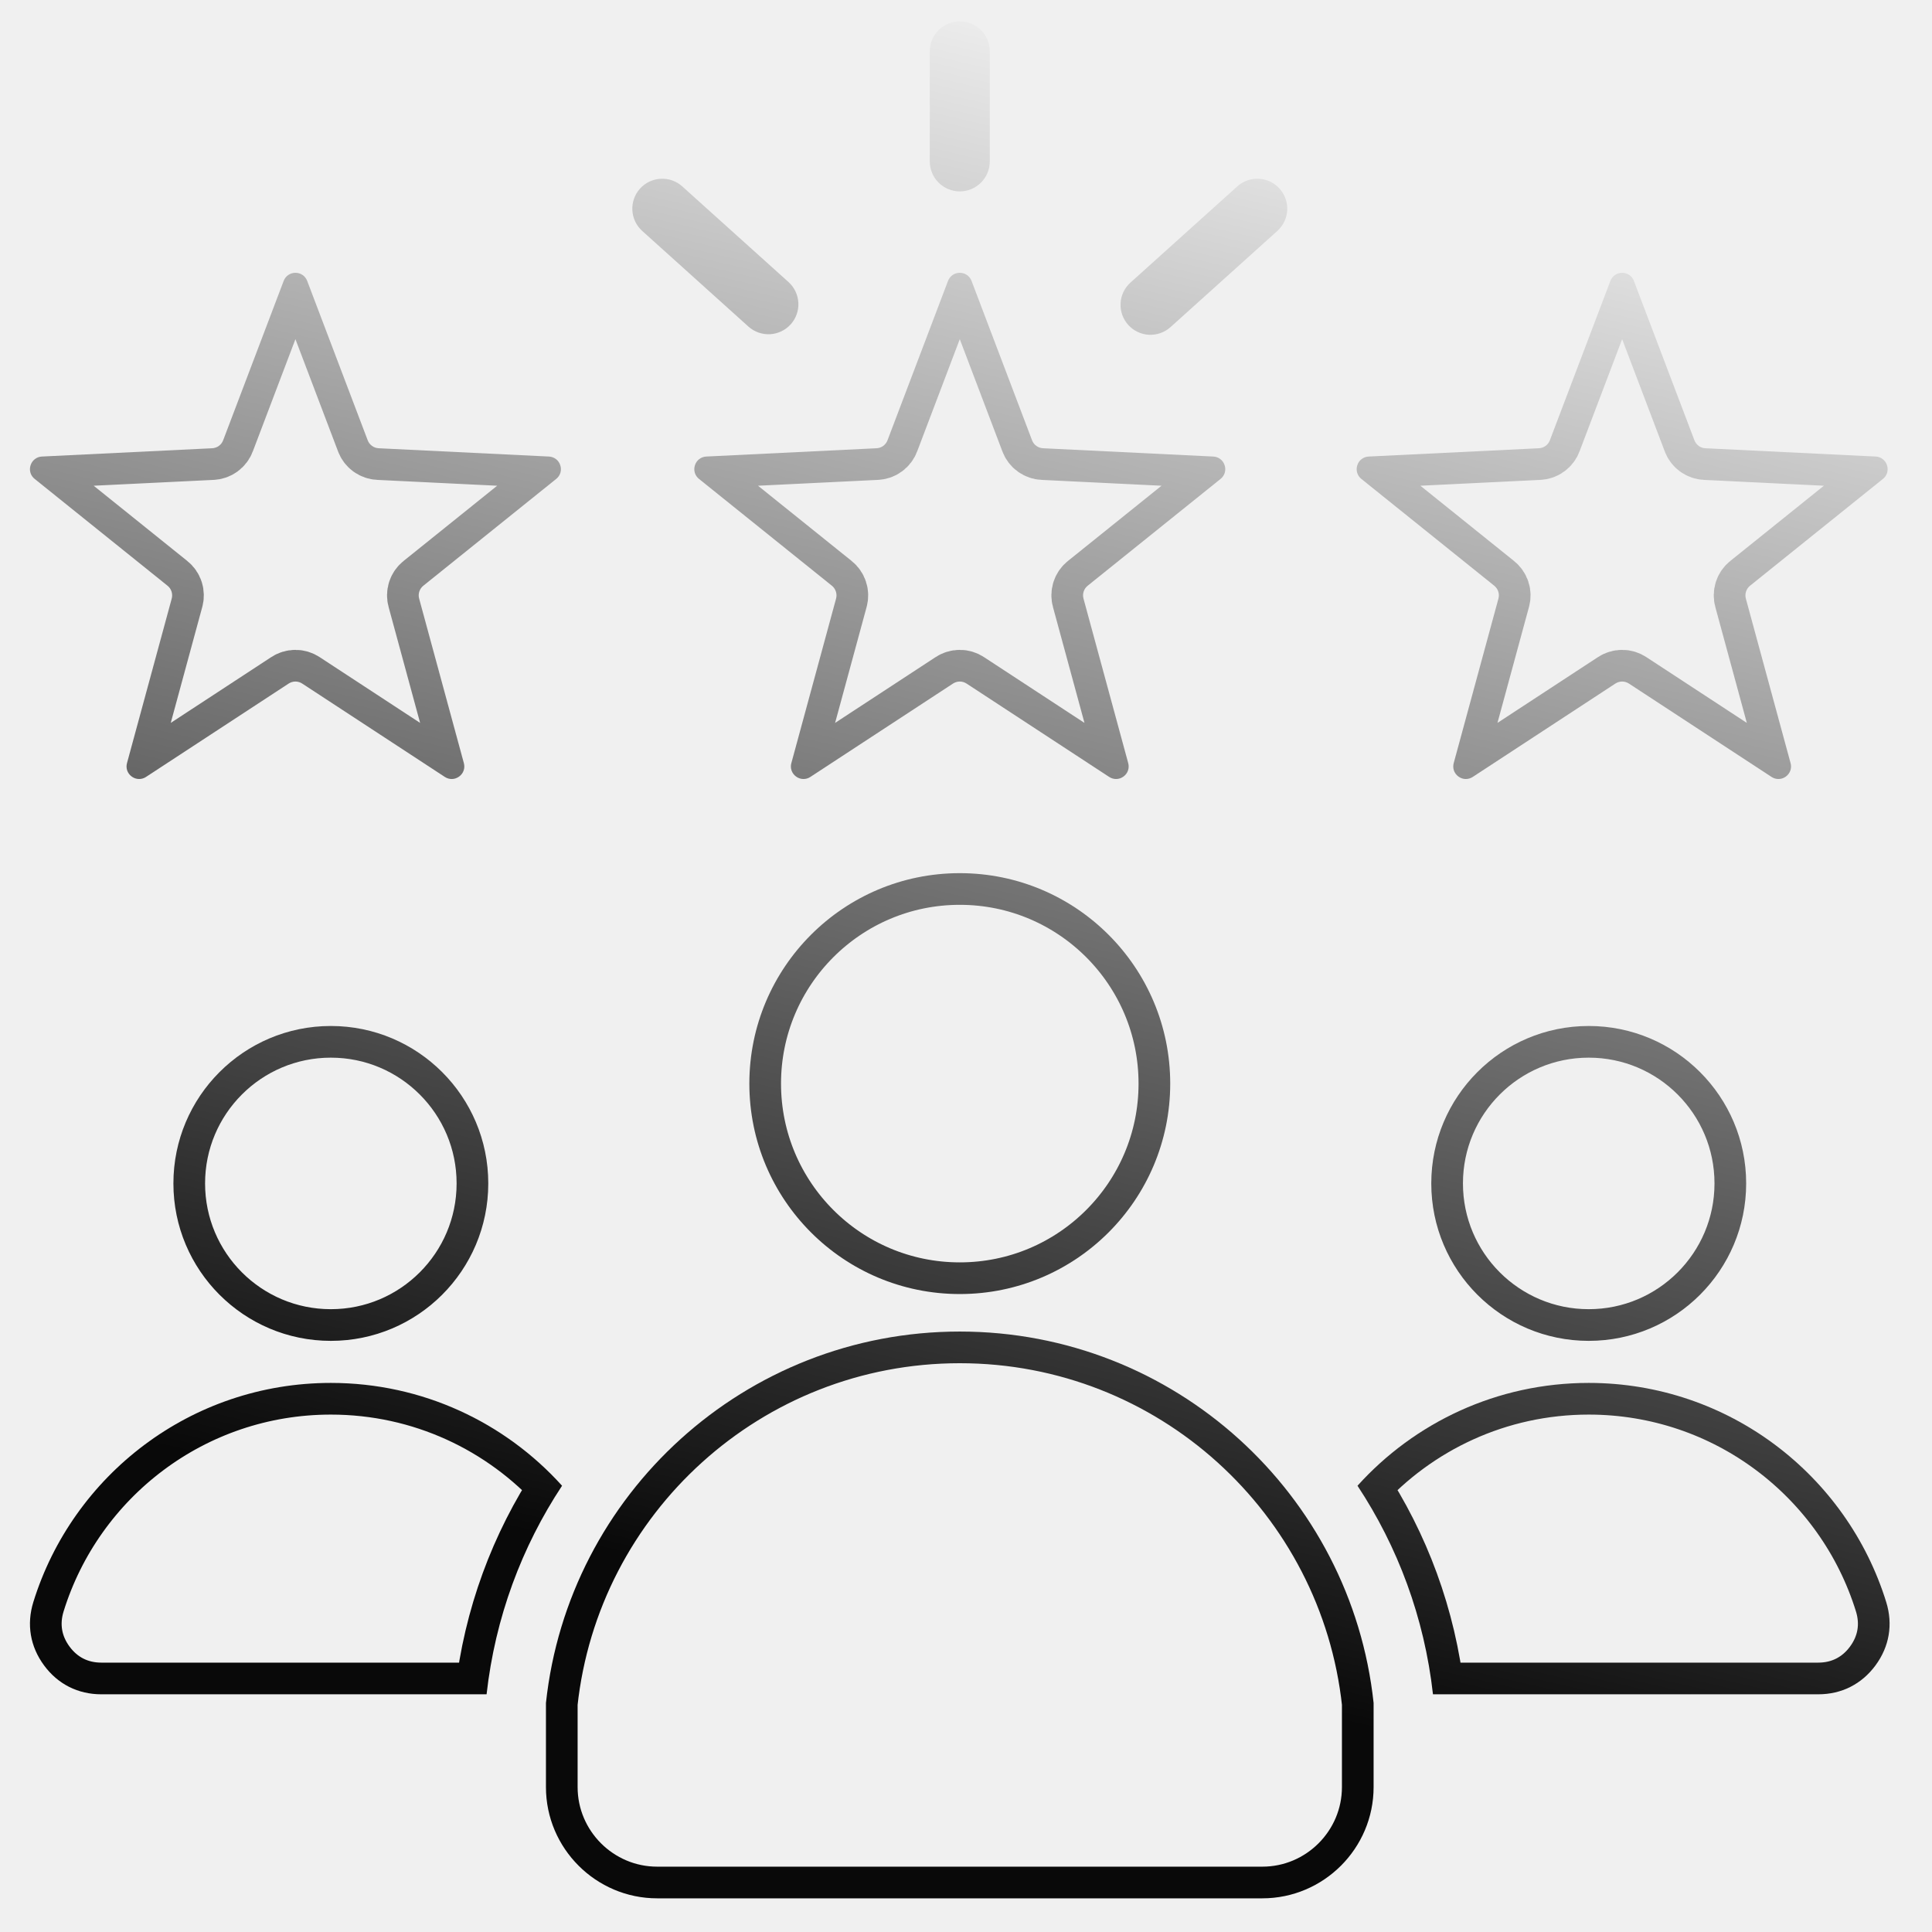
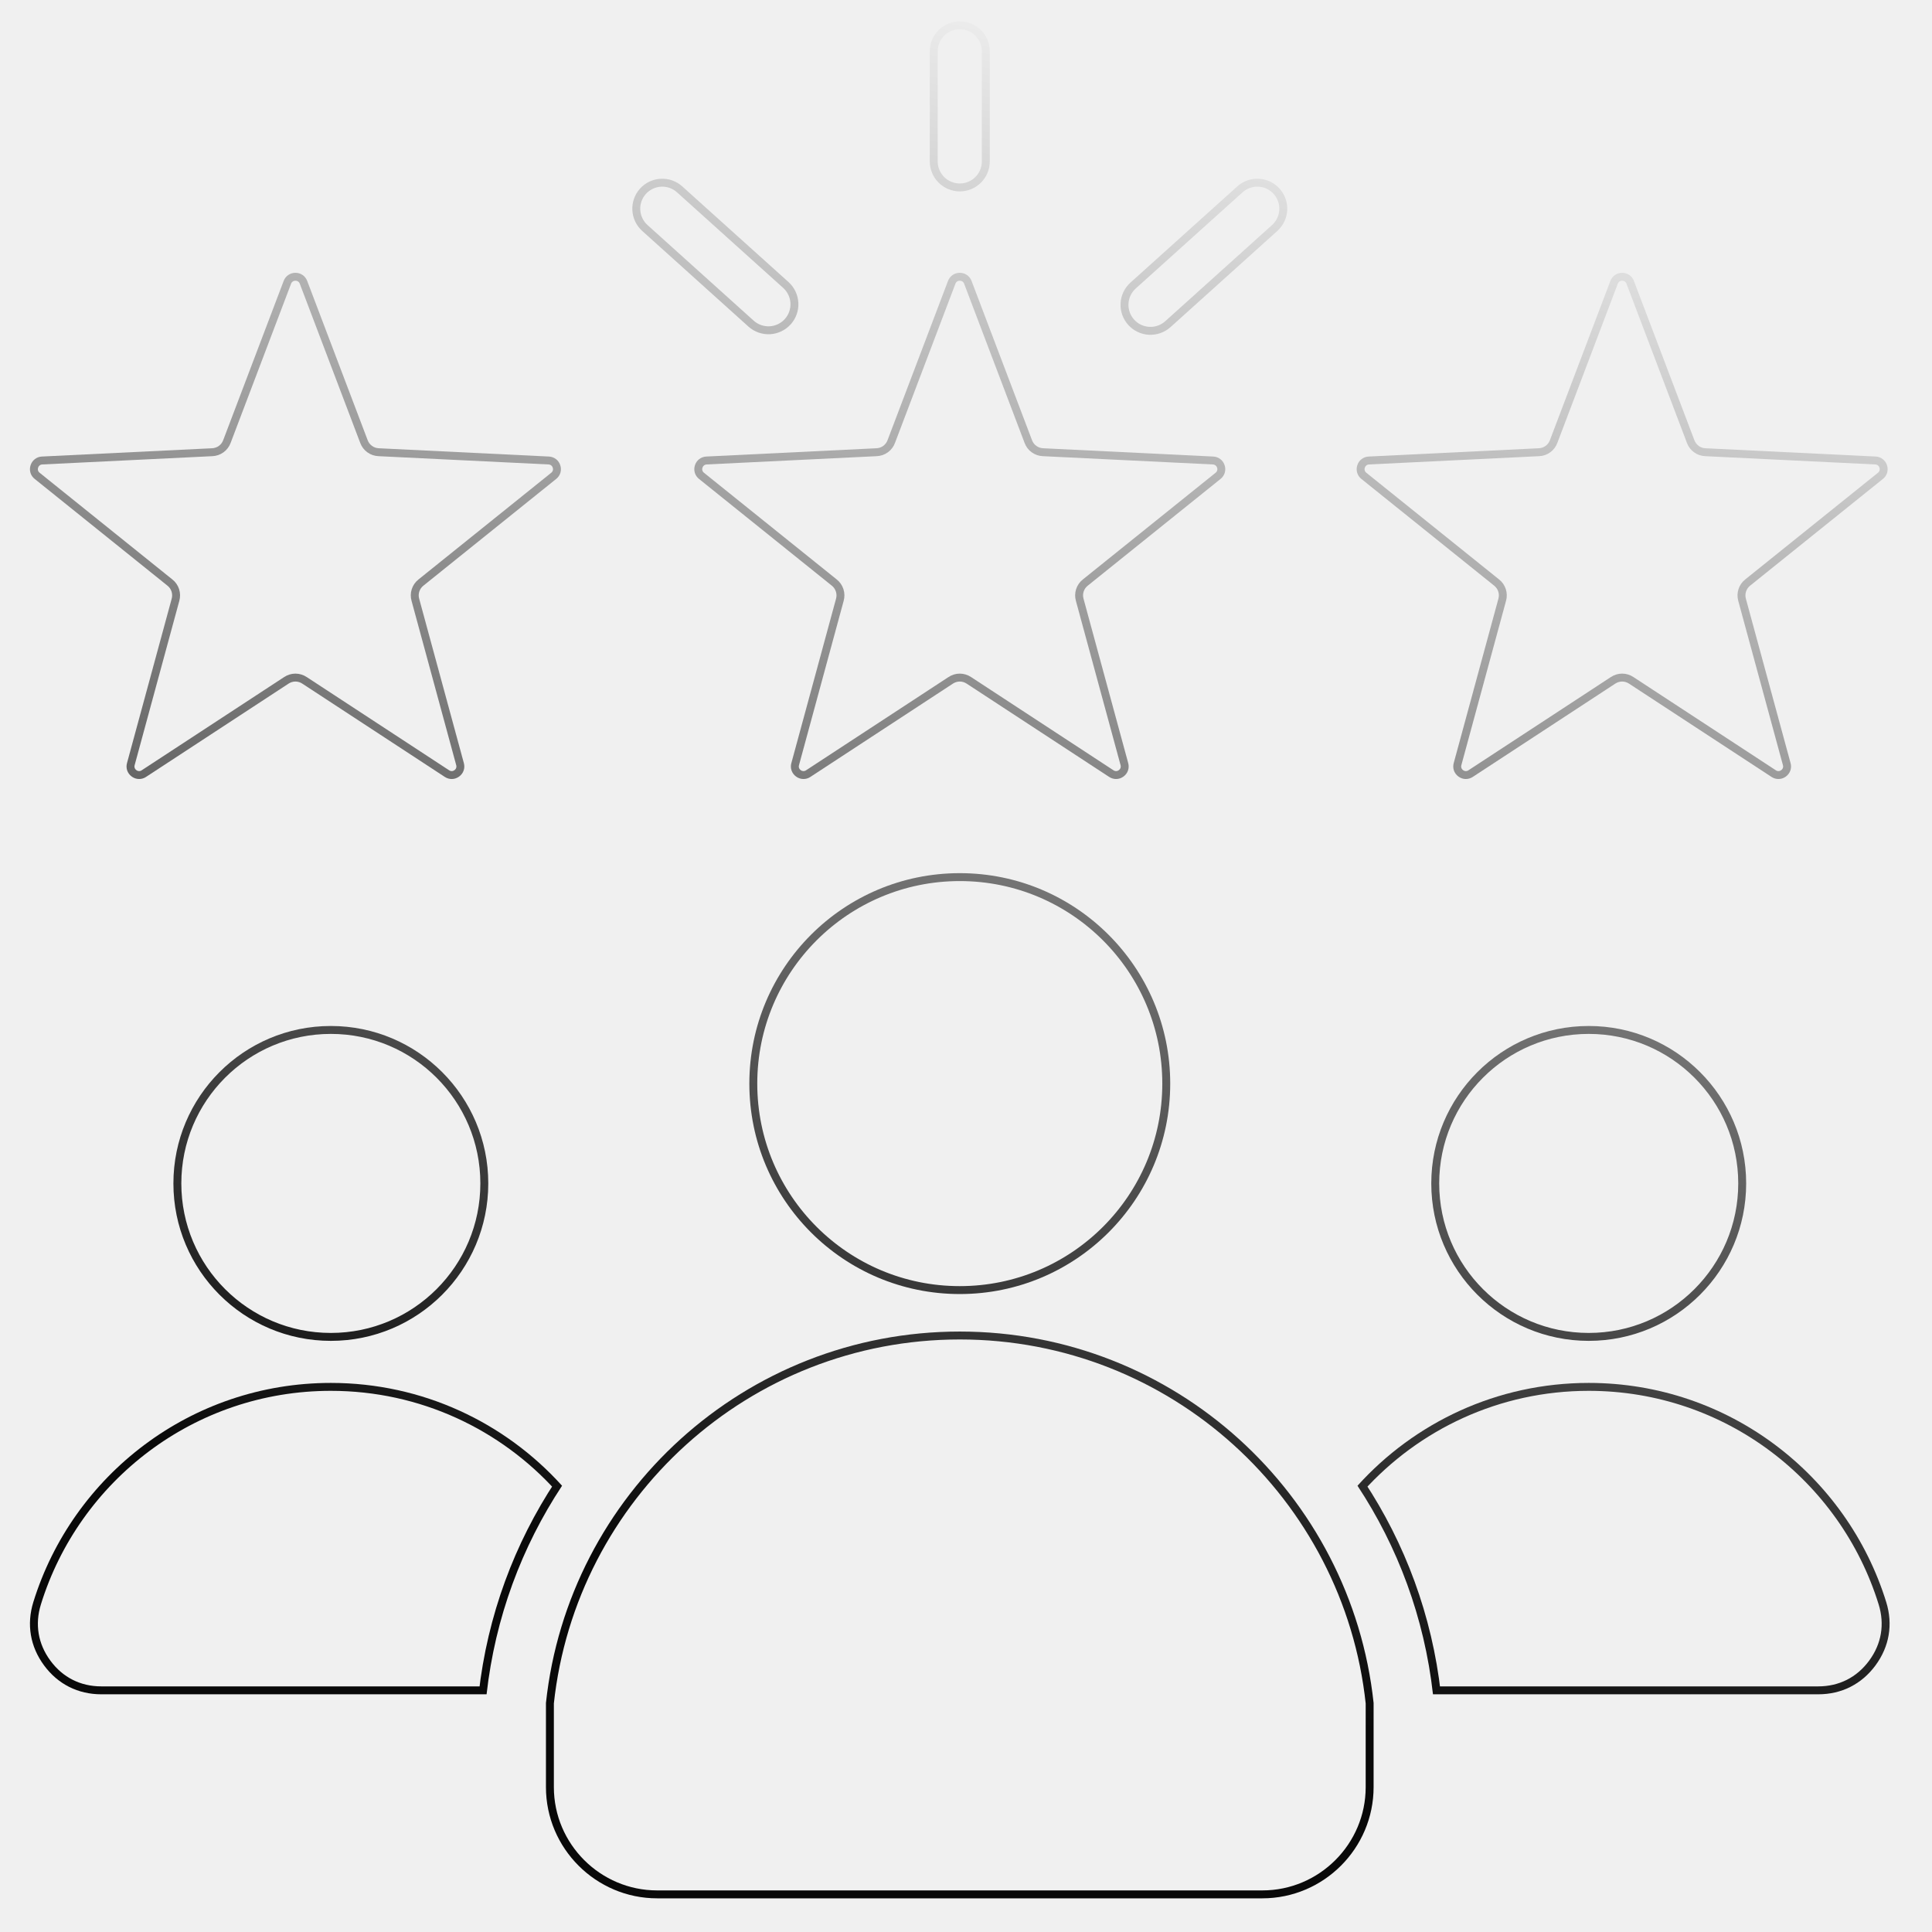
<svg xmlns="http://www.w3.org/2000/svg" width="122" height="122" viewBox="0 0 122 122" fill="none">
  <mask id="path-1-inside-1_2361_8004" fill="white">
-     <path fill-rule="evenodd" clip-rule="evenodd" d="M61.351 17.74L65.168 27.794C65.221 27.94 65.316 28.066 65.442 28.157C65.567 28.249 65.717 28.3 65.873 28.306L76.613 28.829C76.775 28.836 76.931 28.892 77.059 28.99C77.188 29.088 77.283 29.224 77.331 29.378C77.383 29.531 77.386 29.697 77.34 29.852C77.293 30.007 77.2 30.144 77.073 30.244L68.691 36.981C68.569 37.076 68.478 37.206 68.43 37.354C68.382 37.501 68.379 37.66 68.422 37.809L71.243 48.186C71.331 48.511 71.216 48.84 70.943 49.038C70.671 49.236 70.322 49.244 70.04 49.06L61.043 43.17C60.914 43.084 60.762 43.037 60.607 43.037C60.452 43.037 60.3 43.084 60.172 43.17L51.174 49.06C51.04 49.15 50.881 49.196 50.719 49.192C50.558 49.188 50.401 49.135 50.272 49.038C50.14 48.944 50.04 48.812 49.986 48.66C49.932 48.507 49.927 48.342 49.972 48.186L52.793 37.809C52.835 37.66 52.832 37.501 52.784 37.354C52.736 37.206 52.646 37.076 52.524 36.981L44.142 30.244C44.014 30.144 43.921 30.007 43.875 29.852C43.829 29.697 43.832 29.531 43.884 29.378C43.932 29.224 44.027 29.088 44.155 28.99C44.284 28.892 44.44 28.836 44.601 28.829L55.342 28.306C55.497 28.3 55.647 28.249 55.773 28.157C55.898 28.066 55.994 27.94 56.047 27.794L59.864 17.74C59.983 17.425 60.27 17.227 60.607 17.227C60.944 17.227 61.231 17.425 61.351 17.74ZM40.548 14.577L47.266 20.627C47.64 20.96 48.13 21.131 48.629 21.104C49.128 21.076 49.596 20.852 49.931 20.481C50.266 20.109 50.439 19.62 50.414 19.12C50.389 18.621 50.167 18.151 49.797 17.815L43.078 11.766C42.705 11.433 42.215 11.261 41.716 11.289C41.217 11.316 40.748 11.54 40.414 11.912C40.079 12.284 39.905 12.773 39.931 13.273C39.956 13.772 40.178 14.241 40.548 14.577ZM78.136 11.766L71.378 17.851C71.008 18.187 70.786 18.656 70.761 19.155C70.736 19.655 70.909 20.144 71.244 20.516C71.578 20.888 72.047 21.112 72.546 21.139C73.045 21.166 73.535 20.995 73.909 20.662L80.666 14.577C81.036 14.241 81.258 13.772 81.284 13.273C81.309 12.773 81.135 12.284 80.8 11.912C80.466 11.54 79.998 11.316 79.498 11.289C78.999 11.261 78.509 11.433 78.136 11.766ZM62.501 10.192C62.501 10.694 62.302 11.176 61.947 11.531C61.591 11.886 61.109 12.086 60.607 12.086C60.105 12.086 59.623 11.886 59.268 11.531C58.913 11.176 58.713 10.694 58.713 10.192V3.241C58.713 2.738 58.913 2.257 59.268 1.901C59.623 1.546 60.105 1.347 60.607 1.347C61.109 1.347 61.591 1.546 61.947 1.901C62.302 2.257 62.501 2.738 62.501 3.241V10.192ZM60.607 55.137C67.947 55.137 73.896 61.087 73.896 68.426C73.896 75.765 67.947 81.715 60.607 81.715C53.268 81.715 47.319 75.765 47.319 68.426C47.319 61.087 53.268 55.137 60.607 55.137ZM86.739 107.538C85.328 94.352 74.167 84.083 60.607 84.083C47.047 84.083 35.887 94.352 34.475 107.538V112.85C34.475 116.719 37.631 119.874 41.499 119.874H79.715C83.583 119.874 86.739 116.719 86.739 112.85V107.538ZM100.323 64.788C105.813 64.788 110.265 69.239 110.265 74.729C110.265 80.22 105.813 84.671 100.323 84.671C94.832 84.671 90.381 80.22 90.381 74.729C90.381 69.239 94.832 64.788 100.323 64.788ZM20.892 64.788C26.382 64.788 30.833 69.239 30.833 74.729C30.833 80.22 26.382 84.671 20.892 84.671C15.401 84.671 10.95 80.22 10.95 74.729C10.95 69.239 15.401 64.788 20.892 64.788ZM20.891 87.327C26.685 87.327 31.894 89.832 35.492 93.82C32.953 97.665 31.269 102.14 30.726 106.99H6.398C4.924 106.99 3.655 106.349 2.781 105.163C1.906 103.976 1.669 102.575 2.105 101.166C4.587 93.15 12.059 87.327 20.891 87.327ZM100.323 87.327C109.155 87.327 116.627 93.15 119.109 101.166C119.545 102.575 119.308 103.976 118.433 105.163C117.559 106.349 116.29 106.99 114.816 106.99H90.488C89.945 102.14 88.261 97.665 85.722 93.82C89.32 89.832 94.529 87.327 100.323 87.327ZM19.399 17.74L23.216 27.794C23.269 27.94 23.365 28.066 23.49 28.157C23.616 28.249 23.766 28.3 23.921 28.306L34.662 28.829C34.823 28.836 34.979 28.892 35.108 28.99C35.236 29.088 35.331 29.224 35.379 29.378C35.431 29.531 35.434 29.697 35.388 29.852C35.341 30.007 35.248 30.144 35.121 30.244L26.739 36.981C26.617 37.076 26.526 37.206 26.478 37.354C26.43 37.501 26.427 37.66 26.47 37.809L29.291 48.186C29.38 48.511 29.264 48.84 28.991 49.038C28.719 49.236 28.37 49.244 28.088 49.06L19.091 43.17C18.962 43.084 18.81 43.037 18.655 43.037C18.5 43.037 18.349 43.084 18.22 43.17L9.222 49.06C9.088 49.15 8.929 49.196 8.768 49.192C8.606 49.188 8.449 49.135 8.32 49.038C8.188 48.944 8.088 48.812 8.034 48.66C7.981 48.507 7.976 48.342 8.02 48.186L10.841 37.809C10.883 37.66 10.88 37.501 10.833 37.354C10.785 37.206 10.694 37.076 10.572 36.981L2.19 30.243C2.063 30.144 1.969 30.007 1.923 29.852C1.877 29.697 1.88 29.531 1.932 29.378C1.98 29.224 2.075 29.088 2.203 28.99C2.332 28.891 2.488 28.835 2.649 28.829L13.39 28.306C13.545 28.3 13.695 28.248 13.821 28.157C13.946 28.066 14.042 27.939 14.095 27.794L17.912 17.74C18.032 17.425 18.319 17.227 18.656 17.227C18.992 17.227 19.279 17.425 19.399 17.74ZM103.177 17.74L106.994 27.794C107.047 27.94 107.143 28.066 107.268 28.157C107.394 28.249 107.544 28.3 107.699 28.306L118.44 28.829C118.601 28.836 118.757 28.892 118.886 28.99C119.014 29.088 119.109 29.224 119.157 29.378C119.209 29.531 119.212 29.697 119.166 29.852C119.12 30.007 119.027 30.144 118.899 30.244L110.517 36.981C110.395 37.076 110.305 37.206 110.257 37.354C110.209 37.501 110.206 37.66 110.248 37.809L113.069 48.186C113.114 48.342 113.108 48.507 113.055 48.66C113.001 48.812 112.902 48.944 112.77 49.038C112.64 49.135 112.483 49.188 112.322 49.192C112.16 49.196 112.001 49.15 111.867 49.06L102.869 43.17C102.74 43.084 102.589 43.037 102.434 43.037C102.279 43.037 102.127 43.084 101.998 43.17L93.001 49.06C92.719 49.244 92.37 49.236 92.098 49.038C91.825 48.84 91.71 48.511 91.798 48.186L94.619 37.809C94.662 37.66 94.659 37.501 94.611 37.354C94.563 37.206 94.472 37.076 94.35 36.981L85.968 30.244C85.841 30.144 85.748 30.007 85.701 29.852C85.655 29.697 85.658 29.531 85.71 29.378C85.758 29.224 85.853 29.088 85.982 28.99C86.11 28.892 86.266 28.836 86.427 28.829L97.168 28.306C97.324 28.3 97.473 28.249 97.599 28.157C97.725 28.066 97.82 27.94 97.873 27.794L101.69 17.74C101.81 17.425 102.097 17.227 102.434 17.227C102.77 17.227 103.057 17.425 103.177 17.74Z" />
+     <path fillRule="evenodd" clipRule="evenodd" d="M61.351 17.74L65.168 27.794C65.221 27.94 65.316 28.066 65.442 28.157C65.567 28.249 65.717 28.3 65.873 28.306L76.613 28.829C76.775 28.836 76.931 28.892 77.059 28.99C77.188 29.088 77.283 29.224 77.331 29.378C77.383 29.531 77.386 29.697 77.34 29.852C77.293 30.007 77.2 30.144 77.073 30.244L68.691 36.981C68.569 37.076 68.478 37.206 68.43 37.354C68.382 37.501 68.379 37.66 68.422 37.809L71.243 48.186C71.331 48.511 71.216 48.84 70.943 49.038C70.671 49.236 70.322 49.244 70.04 49.06L61.043 43.17C60.914 43.084 60.762 43.037 60.607 43.037C60.452 43.037 60.3 43.084 60.172 43.17L51.174 49.06C51.04 49.15 50.881 49.196 50.719 49.192C50.558 49.188 50.401 49.135 50.272 49.038C50.14 48.944 50.04 48.812 49.986 48.66C49.932 48.507 49.927 48.342 49.972 48.186L52.793 37.809C52.835 37.66 52.832 37.501 52.784 37.354C52.736 37.206 52.646 37.076 52.524 36.981L44.142 30.244C44.014 30.144 43.921 30.007 43.875 29.852C43.829 29.697 43.832 29.531 43.884 29.378C43.932 29.224 44.027 29.088 44.155 28.99C44.284 28.892 44.44 28.836 44.601 28.829L55.342 28.306C55.497 28.3 55.647 28.249 55.773 28.157C55.898 28.066 55.994 27.94 56.047 27.794L59.864 17.74C59.983 17.425 60.27 17.227 60.607 17.227C60.944 17.227 61.231 17.425 61.351 17.74ZM40.548 14.577L47.266 20.627C47.64 20.96 48.13 21.131 48.629 21.104C49.128 21.076 49.596 20.852 49.931 20.481C50.266 20.109 50.439 19.62 50.414 19.12C50.389 18.621 50.167 18.151 49.797 17.815L43.078 11.766C42.705 11.433 42.215 11.261 41.716 11.289C41.217 11.316 40.748 11.54 40.414 11.912C40.079 12.284 39.905 12.773 39.931 13.273C39.956 13.772 40.178 14.241 40.548 14.577ZM78.136 11.766L71.378 17.851C71.008 18.187 70.786 18.656 70.761 19.155C70.736 19.655 70.909 20.144 71.244 20.516C71.578 20.888 72.047 21.112 72.546 21.139C73.045 21.166 73.535 20.995 73.909 20.662L80.666 14.577C81.036 14.241 81.258 13.772 81.284 13.273C81.309 12.773 81.135 12.284 80.8 11.912C80.466 11.54 79.998 11.316 79.498 11.289C78.999 11.261 78.509 11.433 78.136 11.766ZM62.501 10.192C62.501 10.694 62.302 11.176 61.947 11.531C61.591 11.886 61.109 12.086 60.607 12.086C60.105 12.086 59.623 11.886 59.268 11.531C58.913 11.176 58.713 10.694 58.713 10.192V3.241C58.713 2.738 58.913 2.257 59.268 1.901C59.623 1.546 60.105 1.347 60.607 1.347C61.109 1.347 61.591 1.546 61.947 1.901C62.302 2.257 62.501 2.738 62.501 3.241V10.192ZM60.607 55.137C67.947 55.137 73.896 61.087 73.896 68.426C73.896 75.765 67.947 81.715 60.607 81.715C53.268 81.715 47.319 75.765 47.319 68.426C47.319 61.087 53.268 55.137 60.607 55.137ZM86.739 107.538C85.328 94.352 74.167 84.083 60.607 84.083C47.047 84.083 35.887 94.352 34.475 107.538V112.85C34.475 116.719 37.631 119.874 41.499 119.874H79.715C83.583 119.874 86.739 116.719 86.739 112.85V107.538ZM100.323 64.788C105.813 64.788 110.265 69.239 110.265 74.729C110.265 80.22 105.813 84.671 100.323 84.671C94.832 84.671 90.381 80.22 90.381 74.729C90.381 69.239 94.832 64.788 100.323 64.788ZM20.892 64.788C26.382 64.788 30.833 69.239 30.833 74.729C30.833 80.22 26.382 84.671 20.892 84.671C15.401 84.671 10.95 80.22 10.95 74.729C10.95 69.239 15.401 64.788 20.892 64.788ZM20.891 87.327C26.685 87.327 31.894 89.832 35.492 93.82C32.953 97.665 31.269 102.14 30.726 106.99H6.398C4.924 106.99 3.655 106.349 2.781 105.163C1.906 103.976 1.669 102.575 2.105 101.166C4.587 93.15 12.059 87.327 20.891 87.327ZM100.323 87.327C109.155 87.327 116.627 93.15 119.109 101.166C119.545 102.575 119.308 103.976 118.433 105.163C117.559 106.349 116.29 106.99 114.816 106.99H90.488C89.945 102.14 88.261 97.665 85.722 93.82C89.32 89.832 94.529 87.327 100.323 87.327ZM19.399 17.74L23.216 27.794C23.269 27.94 23.365 28.066 23.49 28.157C23.616 28.249 23.766 28.3 23.921 28.306L34.662 28.829C34.823 28.836 34.979 28.892 35.108 28.99C35.236 29.088 35.331 29.224 35.379 29.378C35.431 29.531 35.434 29.697 35.388 29.852C35.341 30.007 35.248 30.144 35.121 30.244L26.739 36.981C26.617 37.076 26.526 37.206 26.478 37.354C26.43 37.501 26.427 37.66 26.47 37.809L29.291 48.186C29.38 48.511 29.264 48.84 28.991 49.038C28.719 49.236 28.37 49.244 28.088 49.06L19.091 43.17C18.962 43.084 18.81 43.037 18.655 43.037C18.5 43.037 18.349 43.084 18.22 43.17L9.222 49.06C9.088 49.15 8.929 49.196 8.768 49.192C8.606 49.188 8.449 49.135 8.32 49.038C8.188 48.944 8.088 48.812 8.034 48.66C7.981 48.507 7.976 48.342 8.02 48.186L10.841 37.809C10.883 37.66 10.88 37.501 10.833 37.354C10.785 37.206 10.694 37.076 10.572 36.981L2.19 30.243C2.063 30.144 1.969 30.007 1.923 29.852C1.877 29.697 1.88 29.531 1.932 29.378C1.98 29.224 2.075 29.088 2.203 28.99C2.332 28.891 2.488 28.835 2.649 28.829L13.39 28.306C13.545 28.3 13.695 28.248 13.821 28.157C13.946 28.066 14.042 27.939 14.095 27.794L17.912 17.74C18.032 17.425 18.319 17.227 18.656 17.227C18.992 17.227 19.279 17.425 19.399 17.74ZM103.177 17.74L106.994 27.794C107.047 27.94 107.143 28.066 107.268 28.157C107.394 28.249 107.544 28.3 107.699 28.306L118.44 28.829C118.601 28.836 118.757 28.892 118.886 28.99C119.014 29.088 119.109 29.224 119.157 29.378C119.209 29.531 119.212 29.697 119.166 29.852C119.12 30.007 119.027 30.144 118.899 30.244L110.517 36.981C110.395 37.076 110.305 37.206 110.257 37.354C110.209 37.501 110.206 37.66 110.248 37.809L113.069 48.186C113.114 48.342 113.108 48.507 113.055 48.66C113.001 48.812 112.902 48.944 112.77 49.038C112.64 49.135 112.483 49.188 112.322 49.192C112.16 49.196 112.001 49.15 111.867 49.06L102.869 43.17C102.74 43.084 102.589 43.037 102.434 43.037C102.279 43.037 102.127 43.084 101.998 43.17L93.001 49.06C92.719 49.244 92.37 49.236 92.098 49.038C91.825 48.84 91.71 48.511 91.798 48.186L94.619 37.809C94.662 37.66 94.659 37.501 94.611 37.354C94.563 37.206 94.472 37.076 94.35 36.981L85.968 30.244C85.841 30.144 85.748 30.007 85.701 29.852C85.655 29.697 85.658 29.531 85.71 29.378C85.758 29.224 85.853 29.088 85.982 28.99C86.11 28.892 86.266 28.836 86.427 28.829L97.168 28.306C97.324 28.3 97.473 28.249 97.599 28.157C97.725 28.066 97.82 27.94 97.873 27.794L101.69 17.74C101.81 17.425 102.097 17.227 102.434 17.227C102.77 17.227 103.057 17.425 103.177 17.74Z" />
  </mask>
-   <path fill-rule="evenodd" clip-rule="evenodd" d="M61.351 17.74L65.168 27.794C65.221 27.94 65.316 28.066 65.442 28.157C65.567 28.249 65.717 28.3 65.873 28.306L76.613 28.829C76.775 28.836 76.931 28.892 77.059 28.99C77.188 29.088 77.283 29.224 77.331 29.378C77.383 29.531 77.386 29.697 77.34 29.852C77.293 30.007 77.2 30.144 77.073 30.244L68.691 36.981C68.569 37.076 68.478 37.206 68.43 37.354C68.382 37.501 68.379 37.66 68.422 37.809L71.243 48.186C71.331 48.511 71.216 48.84 70.943 49.038C70.671 49.236 70.322 49.244 70.04 49.06L61.043 43.17C60.914 43.084 60.762 43.037 60.607 43.037C60.452 43.037 60.3 43.084 60.172 43.17L51.174 49.06C51.04 49.15 50.881 49.196 50.719 49.192C50.558 49.188 50.401 49.135 50.272 49.038C50.14 48.944 50.04 48.812 49.986 48.66C49.932 48.507 49.927 48.342 49.972 48.186L52.793 37.809C52.835 37.66 52.832 37.501 52.784 37.354C52.736 37.206 52.646 37.076 52.524 36.981L44.142 30.244C44.014 30.144 43.921 30.007 43.875 29.852C43.829 29.697 43.832 29.531 43.884 29.378C43.932 29.224 44.027 29.088 44.155 28.99C44.284 28.892 44.44 28.836 44.601 28.829L55.342 28.306C55.497 28.3 55.647 28.249 55.773 28.157C55.898 28.066 55.994 27.94 56.047 27.794L59.864 17.74C59.983 17.425 60.27 17.227 60.607 17.227C60.944 17.227 61.231 17.425 61.351 17.74ZM40.548 14.577L47.266 20.627C47.64 20.96 48.13 21.131 48.629 21.104C49.128 21.076 49.596 20.852 49.931 20.481C50.266 20.109 50.439 19.62 50.414 19.12C50.389 18.621 50.167 18.151 49.797 17.815L43.078 11.766C42.705 11.433 42.215 11.261 41.716 11.289C41.217 11.316 40.748 11.54 40.414 11.912C40.079 12.284 39.905 12.773 39.931 13.273C39.956 13.772 40.178 14.241 40.548 14.577ZM78.136 11.766L71.378 17.851C71.008 18.187 70.786 18.656 70.761 19.155C70.736 19.655 70.909 20.144 71.244 20.516C71.578 20.888 72.047 21.112 72.546 21.139C73.045 21.166 73.535 20.995 73.909 20.662L80.666 14.577C81.036 14.241 81.258 13.772 81.284 13.273C81.309 12.773 81.135 12.284 80.8 11.912C80.466 11.54 79.998 11.316 79.498 11.289C78.999 11.261 78.509 11.433 78.136 11.766ZM62.501 10.192C62.501 10.694 62.302 11.176 61.947 11.531C61.591 11.886 61.109 12.086 60.607 12.086C60.105 12.086 59.623 11.886 59.268 11.531C58.913 11.176 58.713 10.694 58.713 10.192V3.241C58.713 2.738 58.913 2.257 59.268 1.901C59.623 1.546 60.105 1.347 60.607 1.347C61.109 1.347 61.591 1.546 61.947 1.901C62.302 2.257 62.501 2.738 62.501 3.241V10.192ZM60.607 55.137C67.947 55.137 73.896 61.087 73.896 68.426C73.896 75.765 67.947 81.715 60.607 81.715C53.268 81.715 47.319 75.765 47.319 68.426C47.319 61.087 53.268 55.137 60.607 55.137ZM86.739 107.538C85.328 94.352 74.167 84.083 60.607 84.083C47.047 84.083 35.887 94.352 34.475 107.538V112.85C34.475 116.719 37.631 119.874 41.499 119.874H79.715C83.583 119.874 86.739 116.719 86.739 112.85V107.538ZM100.323 64.788C105.813 64.788 110.265 69.239 110.265 74.729C110.265 80.22 105.813 84.671 100.323 84.671C94.832 84.671 90.381 80.22 90.381 74.729C90.381 69.239 94.832 64.788 100.323 64.788ZM20.892 64.788C26.382 64.788 30.833 69.239 30.833 74.729C30.833 80.22 26.382 84.671 20.892 84.671C15.401 84.671 10.95 80.22 10.95 74.729C10.95 69.239 15.401 64.788 20.892 64.788ZM20.891 87.327C26.685 87.327 31.894 89.832 35.492 93.82C32.953 97.665 31.269 102.14 30.726 106.99H6.398C4.924 106.99 3.655 106.349 2.781 105.163C1.906 103.976 1.669 102.575 2.105 101.166C4.587 93.15 12.059 87.327 20.891 87.327ZM100.323 87.327C109.155 87.327 116.627 93.15 119.109 101.166C119.545 102.575 119.308 103.976 118.433 105.163C117.559 106.349 116.29 106.99 114.816 106.99H90.488C89.945 102.14 88.261 97.665 85.722 93.82C89.32 89.832 94.529 87.327 100.323 87.327ZM19.399 17.74L23.216 27.794C23.269 27.94 23.365 28.066 23.49 28.157C23.616 28.249 23.766 28.3 23.921 28.306L34.662 28.829C34.823 28.836 34.979 28.892 35.108 28.99C35.236 29.088 35.331 29.224 35.379 29.378C35.431 29.531 35.434 29.697 35.388 29.852C35.341 30.007 35.248 30.144 35.121 30.244L26.739 36.981C26.617 37.076 26.526 37.206 26.478 37.354C26.43 37.501 26.427 37.66 26.47 37.809L29.291 48.186C29.38 48.511 29.264 48.84 28.991 49.038C28.719 49.236 28.37 49.244 28.088 49.06L19.091 43.17C18.962 43.084 18.81 43.037 18.655 43.037C18.5 43.037 18.349 43.084 18.22 43.17L9.222 49.06C9.088 49.15 8.929 49.196 8.768 49.192C8.606 49.188 8.449 49.135 8.32 49.038C8.188 48.944 8.088 48.812 8.034 48.66C7.981 48.507 7.976 48.342 8.02 48.186L10.841 37.809C10.883 37.66 10.88 37.501 10.833 37.354C10.785 37.206 10.694 37.076 10.572 36.981L2.19 30.243C2.063 30.144 1.969 30.007 1.923 29.852C1.877 29.697 1.88 29.531 1.932 29.378C1.98 29.224 2.075 29.088 2.203 28.99C2.332 28.891 2.488 28.835 2.649 28.829L13.39 28.306C13.545 28.3 13.695 28.248 13.821 28.157C13.946 28.066 14.042 27.939 14.095 27.794L17.912 17.74C18.032 17.425 18.319 17.227 18.656 17.227C18.992 17.227 19.279 17.425 19.399 17.74ZM103.177 17.74L106.994 27.794C107.047 27.94 107.143 28.066 107.268 28.157C107.394 28.249 107.544 28.3 107.699 28.306L118.44 28.829C118.601 28.836 118.757 28.892 118.886 28.99C119.014 29.088 119.109 29.224 119.157 29.378C119.209 29.531 119.212 29.697 119.166 29.852C119.12 30.007 119.027 30.144 118.899 30.244L110.517 36.981C110.395 37.076 110.305 37.206 110.257 37.354C110.209 37.501 110.206 37.66 110.248 37.809L113.069 48.186C113.114 48.342 113.108 48.507 113.055 48.66C113.001 48.812 112.902 48.944 112.77 49.038C112.64 49.135 112.483 49.188 112.322 49.192C112.16 49.196 112.001 49.15 111.867 49.06L102.869 43.17C102.74 43.084 102.589 43.037 102.434 43.037C102.279 43.037 102.127 43.084 101.998 43.17L93.001 49.06C92.719 49.244 92.37 49.236 92.098 49.038C91.825 48.84 91.71 48.511 91.798 48.186L94.619 37.809C94.662 37.66 94.659 37.501 94.611 37.354C94.563 37.206 94.472 37.076 94.35 36.981L85.968 30.244C85.841 30.144 85.748 30.007 85.701 29.852C85.655 29.697 85.658 29.531 85.71 29.378C85.758 29.224 85.853 29.088 85.982 28.99C86.11 28.892 86.266 28.836 86.427 28.829L97.168 28.306C97.324 28.3 97.473 28.249 97.599 28.157C97.725 28.066 97.82 27.94 97.873 27.794L101.69 17.74C101.81 17.425 102.097 17.227 102.434 17.227C102.77 17.227 103.057 17.425 103.177 17.74Z" stroke="url(#paint0_linear_2361_8004)" stroke-width="4" mask="url(#path-1-inside-1_2361_8004)" />
+   <path fillRule="evenodd" clipRule="evenodd" d="M61.351 17.74L65.168 27.794C65.221 27.94 65.316 28.066 65.442 28.157C65.567 28.249 65.717 28.3 65.873 28.306L76.613 28.829C76.775 28.836 76.931 28.892 77.059 28.99C77.188 29.088 77.283 29.224 77.331 29.378C77.383 29.531 77.386 29.697 77.34 29.852C77.293 30.007 77.2 30.144 77.073 30.244L68.691 36.981C68.569 37.076 68.478 37.206 68.43 37.354C68.382 37.501 68.379 37.66 68.422 37.809L71.243 48.186C71.331 48.511 71.216 48.84 70.943 49.038C70.671 49.236 70.322 49.244 70.04 49.06L61.043 43.17C60.914 43.084 60.762 43.037 60.607 43.037C60.452 43.037 60.3 43.084 60.172 43.17L51.174 49.06C51.04 49.15 50.881 49.196 50.719 49.192C50.558 49.188 50.401 49.135 50.272 49.038C50.14 48.944 50.04 48.812 49.986 48.66C49.932 48.507 49.927 48.342 49.972 48.186L52.793 37.809C52.835 37.66 52.832 37.501 52.784 37.354C52.736 37.206 52.646 37.076 52.524 36.981L44.142 30.244C44.014 30.144 43.921 30.007 43.875 29.852C43.829 29.697 43.832 29.531 43.884 29.378C43.932 29.224 44.027 29.088 44.155 28.99C44.284 28.892 44.44 28.836 44.601 28.829L55.342 28.306C55.497 28.3 55.647 28.249 55.773 28.157C55.898 28.066 55.994 27.94 56.047 27.794L59.864 17.74C59.983 17.425 60.27 17.227 60.607 17.227C60.944 17.227 61.231 17.425 61.351 17.74ZM40.548 14.577L47.266 20.627C47.64 20.96 48.13 21.131 48.629 21.104C49.128 21.076 49.596 20.852 49.931 20.481C50.266 20.109 50.439 19.62 50.414 19.12C50.389 18.621 50.167 18.151 49.797 17.815L43.078 11.766C42.705 11.433 42.215 11.261 41.716 11.289C41.217 11.316 40.748 11.54 40.414 11.912C40.079 12.284 39.905 12.773 39.931 13.273C39.956 13.772 40.178 14.241 40.548 14.577ZM78.136 11.766L71.378 17.851C71.008 18.187 70.786 18.656 70.761 19.155C70.736 19.655 70.909 20.144 71.244 20.516C71.578 20.888 72.047 21.112 72.546 21.139C73.045 21.166 73.535 20.995 73.909 20.662L80.666 14.577C81.036 14.241 81.258 13.772 81.284 13.273C81.309 12.773 81.135 12.284 80.8 11.912C80.466 11.54 79.998 11.316 79.498 11.289C78.999 11.261 78.509 11.433 78.136 11.766ZM62.501 10.192C62.501 10.694 62.302 11.176 61.947 11.531C61.591 11.886 61.109 12.086 60.607 12.086C60.105 12.086 59.623 11.886 59.268 11.531C58.913 11.176 58.713 10.694 58.713 10.192V3.241C58.713 2.738 58.913 2.257 59.268 1.901C59.623 1.546 60.105 1.347 60.607 1.347C61.109 1.347 61.591 1.546 61.947 1.901C62.302 2.257 62.501 2.738 62.501 3.241V10.192ZM60.607 55.137C67.947 55.137 73.896 61.087 73.896 68.426C73.896 75.765 67.947 81.715 60.607 81.715C53.268 81.715 47.319 75.765 47.319 68.426C47.319 61.087 53.268 55.137 60.607 55.137ZM86.739 107.538C85.328 94.352 74.167 84.083 60.607 84.083C47.047 84.083 35.887 94.352 34.475 107.538V112.85C34.475 116.719 37.631 119.874 41.499 119.874H79.715C83.583 119.874 86.739 116.719 86.739 112.85V107.538ZM100.323 64.788C105.813 64.788 110.265 69.239 110.265 74.729C110.265 80.22 105.813 84.671 100.323 84.671C94.832 84.671 90.381 80.22 90.381 74.729C90.381 69.239 94.832 64.788 100.323 64.788ZM20.892 64.788C26.382 64.788 30.833 69.239 30.833 74.729C30.833 80.22 26.382 84.671 20.892 84.671C15.401 84.671 10.95 80.22 10.95 74.729C10.95 69.239 15.401 64.788 20.892 64.788ZM20.891 87.327C26.685 87.327 31.894 89.832 35.492 93.82C32.953 97.665 31.269 102.14 30.726 106.99H6.398C4.924 106.99 3.655 106.349 2.781 105.163C1.906 103.976 1.669 102.575 2.105 101.166C4.587 93.15 12.059 87.327 20.891 87.327ZM100.323 87.327C109.155 87.327 116.627 93.15 119.109 101.166C119.545 102.575 119.308 103.976 118.433 105.163C117.559 106.349 116.29 106.99 114.816 106.99H90.488C89.945 102.14 88.261 97.665 85.722 93.82C89.32 89.832 94.529 87.327 100.323 87.327ZM19.399 17.74L23.216 27.794C23.269 27.94 23.365 28.066 23.49 28.157C23.616 28.249 23.766 28.3 23.921 28.306L34.662 28.829C34.823 28.836 34.979 28.892 35.108 28.99C35.236 29.088 35.331 29.224 35.379 29.378C35.431 29.531 35.434 29.697 35.388 29.852C35.341 30.007 35.248 30.144 35.121 30.244L26.739 36.981C26.617 37.076 26.526 37.206 26.478 37.354C26.43 37.501 26.427 37.66 26.47 37.809L29.291 48.186C29.38 48.511 29.264 48.84 28.991 49.038C28.719 49.236 28.37 49.244 28.088 49.06L19.091 43.17C18.962 43.084 18.81 43.037 18.655 43.037C18.5 43.037 18.349 43.084 18.22 43.17L9.222 49.06C9.088 49.15 8.929 49.196 8.768 49.192C8.606 49.188 8.449 49.135 8.32 49.038C8.188 48.944 8.088 48.812 8.034 48.66C7.981 48.507 7.976 48.342 8.02 48.186L10.841 37.809C10.883 37.66 10.88 37.501 10.833 37.354C10.785 37.206 10.694 37.076 10.572 36.981L2.19 30.243C2.063 30.144 1.969 30.007 1.923 29.852C1.877 29.697 1.88 29.531 1.932 29.378C1.98 29.224 2.075 29.088 2.203 28.99C2.332 28.891 2.488 28.835 2.649 28.829L13.39 28.306C13.545 28.3 13.695 28.248 13.821 28.157C13.946 28.066 14.042 27.939 14.095 27.794L17.912 17.74C18.032 17.425 18.319 17.227 18.656 17.227C18.992 17.227 19.279 17.425 19.399 17.74ZM103.177 17.74L106.994 27.794C107.047 27.94 107.143 28.066 107.268 28.157C107.394 28.249 107.544 28.3 107.699 28.306L118.44 28.829C118.601 28.836 118.757 28.892 118.886 28.99C119.014 29.088 119.109 29.224 119.157 29.378C119.209 29.531 119.212 29.697 119.166 29.852C119.12 30.007 119.027 30.144 118.899 30.244L110.517 36.981C110.395 37.076 110.305 37.206 110.257 37.354C110.209 37.501 110.206 37.66 110.248 37.809L113.069 48.186C113.114 48.342 113.108 48.507 113.055 48.66C113.001 48.812 112.902 48.944 112.77 49.038C112.64 49.135 112.483 49.188 112.322 49.192C112.16 49.196 112.001 49.15 111.867 49.06L102.869 43.17C102.74 43.084 102.589 43.037 102.434 43.037C102.279 43.037 102.127 43.084 101.998 43.17L93.001 49.06C92.719 49.244 92.37 49.236 92.098 49.038C91.825 48.84 91.71 48.511 91.798 48.186L94.619 37.809C94.662 37.66 94.659 37.501 94.611 37.354C94.563 37.206 94.472 37.076 94.35 36.981L85.968 30.244C85.841 30.144 85.748 30.007 85.701 29.852C85.655 29.697 85.658 29.531 85.71 29.378C85.758 29.224 85.853 29.088 85.982 28.99C86.11 28.892 86.266 28.836 86.427 28.829L97.168 28.306C97.324 28.3 97.473 28.249 97.599 28.157C97.725 28.066 97.82 27.94 97.873 27.794L101.69 17.74C101.81 17.425 102.097 17.227 102.434 17.227C102.77 17.227 103.057 17.425 103.177 17.74Z" stroke="url(#paint0_linear_2361_8004)" strokeWidth="4" mask="url(#path-1-inside-1_2361_8004)" />
  <defs>
    <linearGradient id="paint0_linear_2361_8004" x1="65.203" y1="-6.502" x2="40.703" y2="98.498" gradientUnits="userSpaceOnUse">
      <stop stop-color="white" />
      <stop offset="1" stop-color="#090909" />
    </linearGradient>
  </defs>
</svg>
